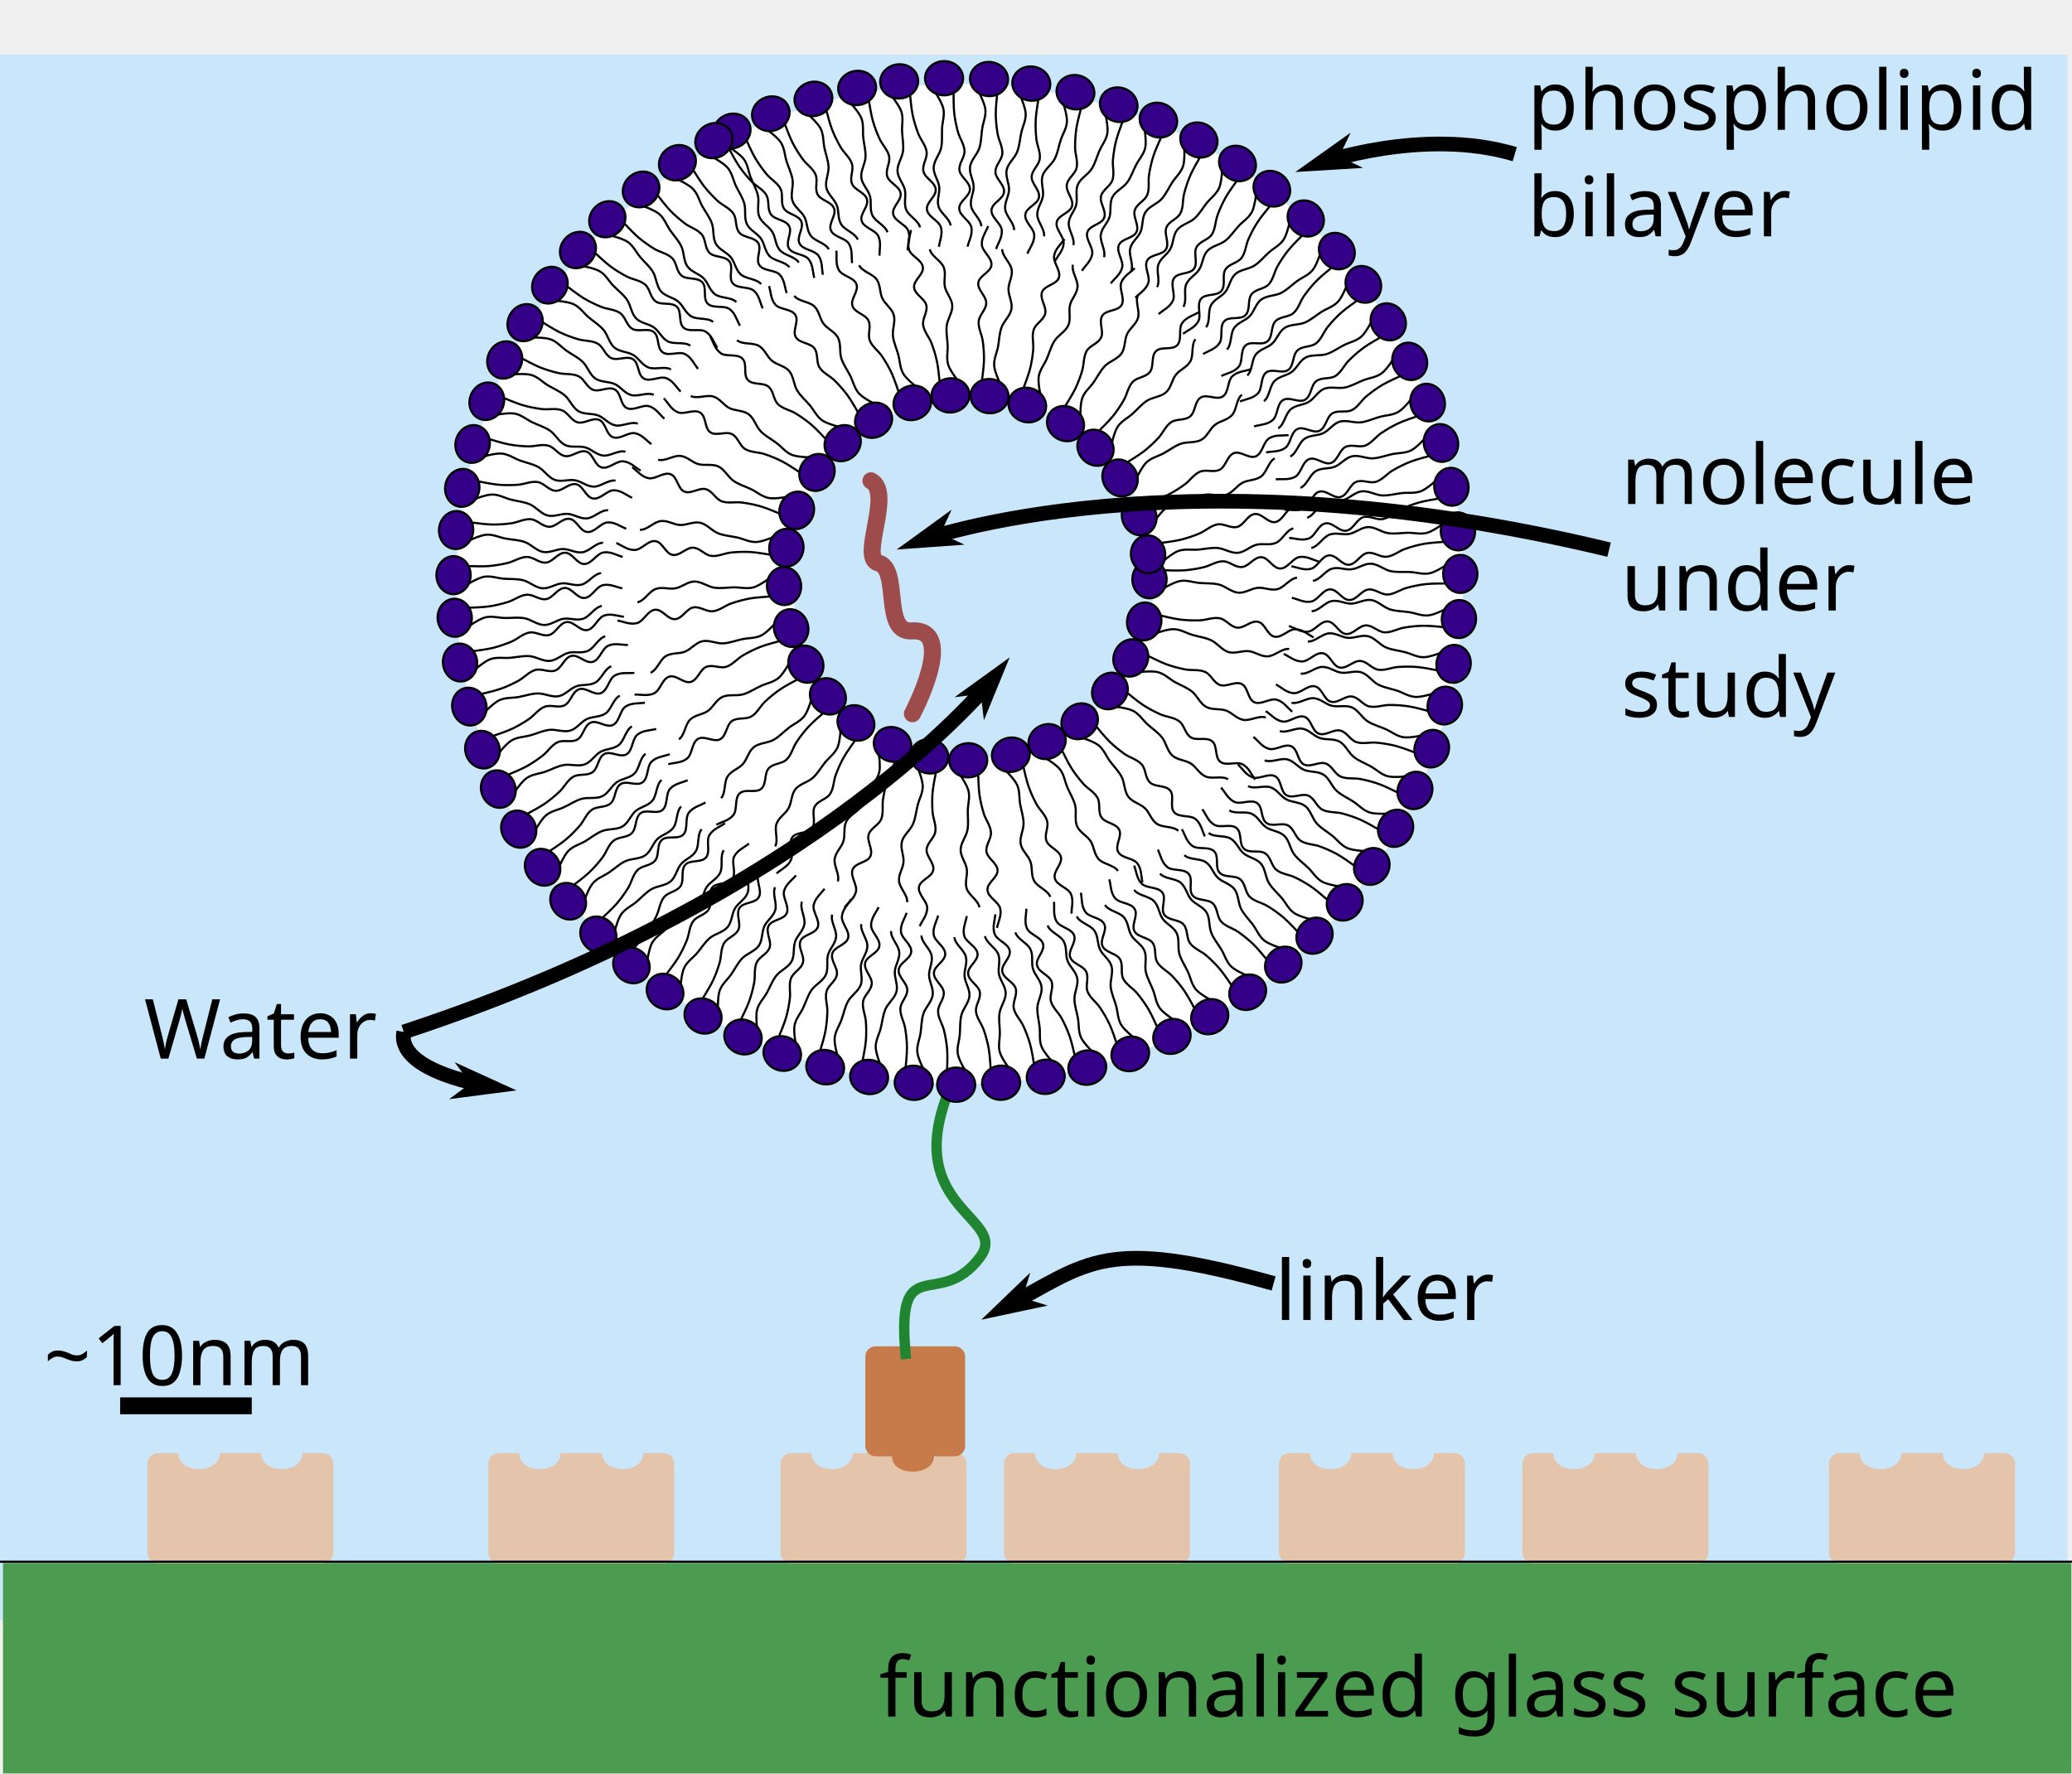
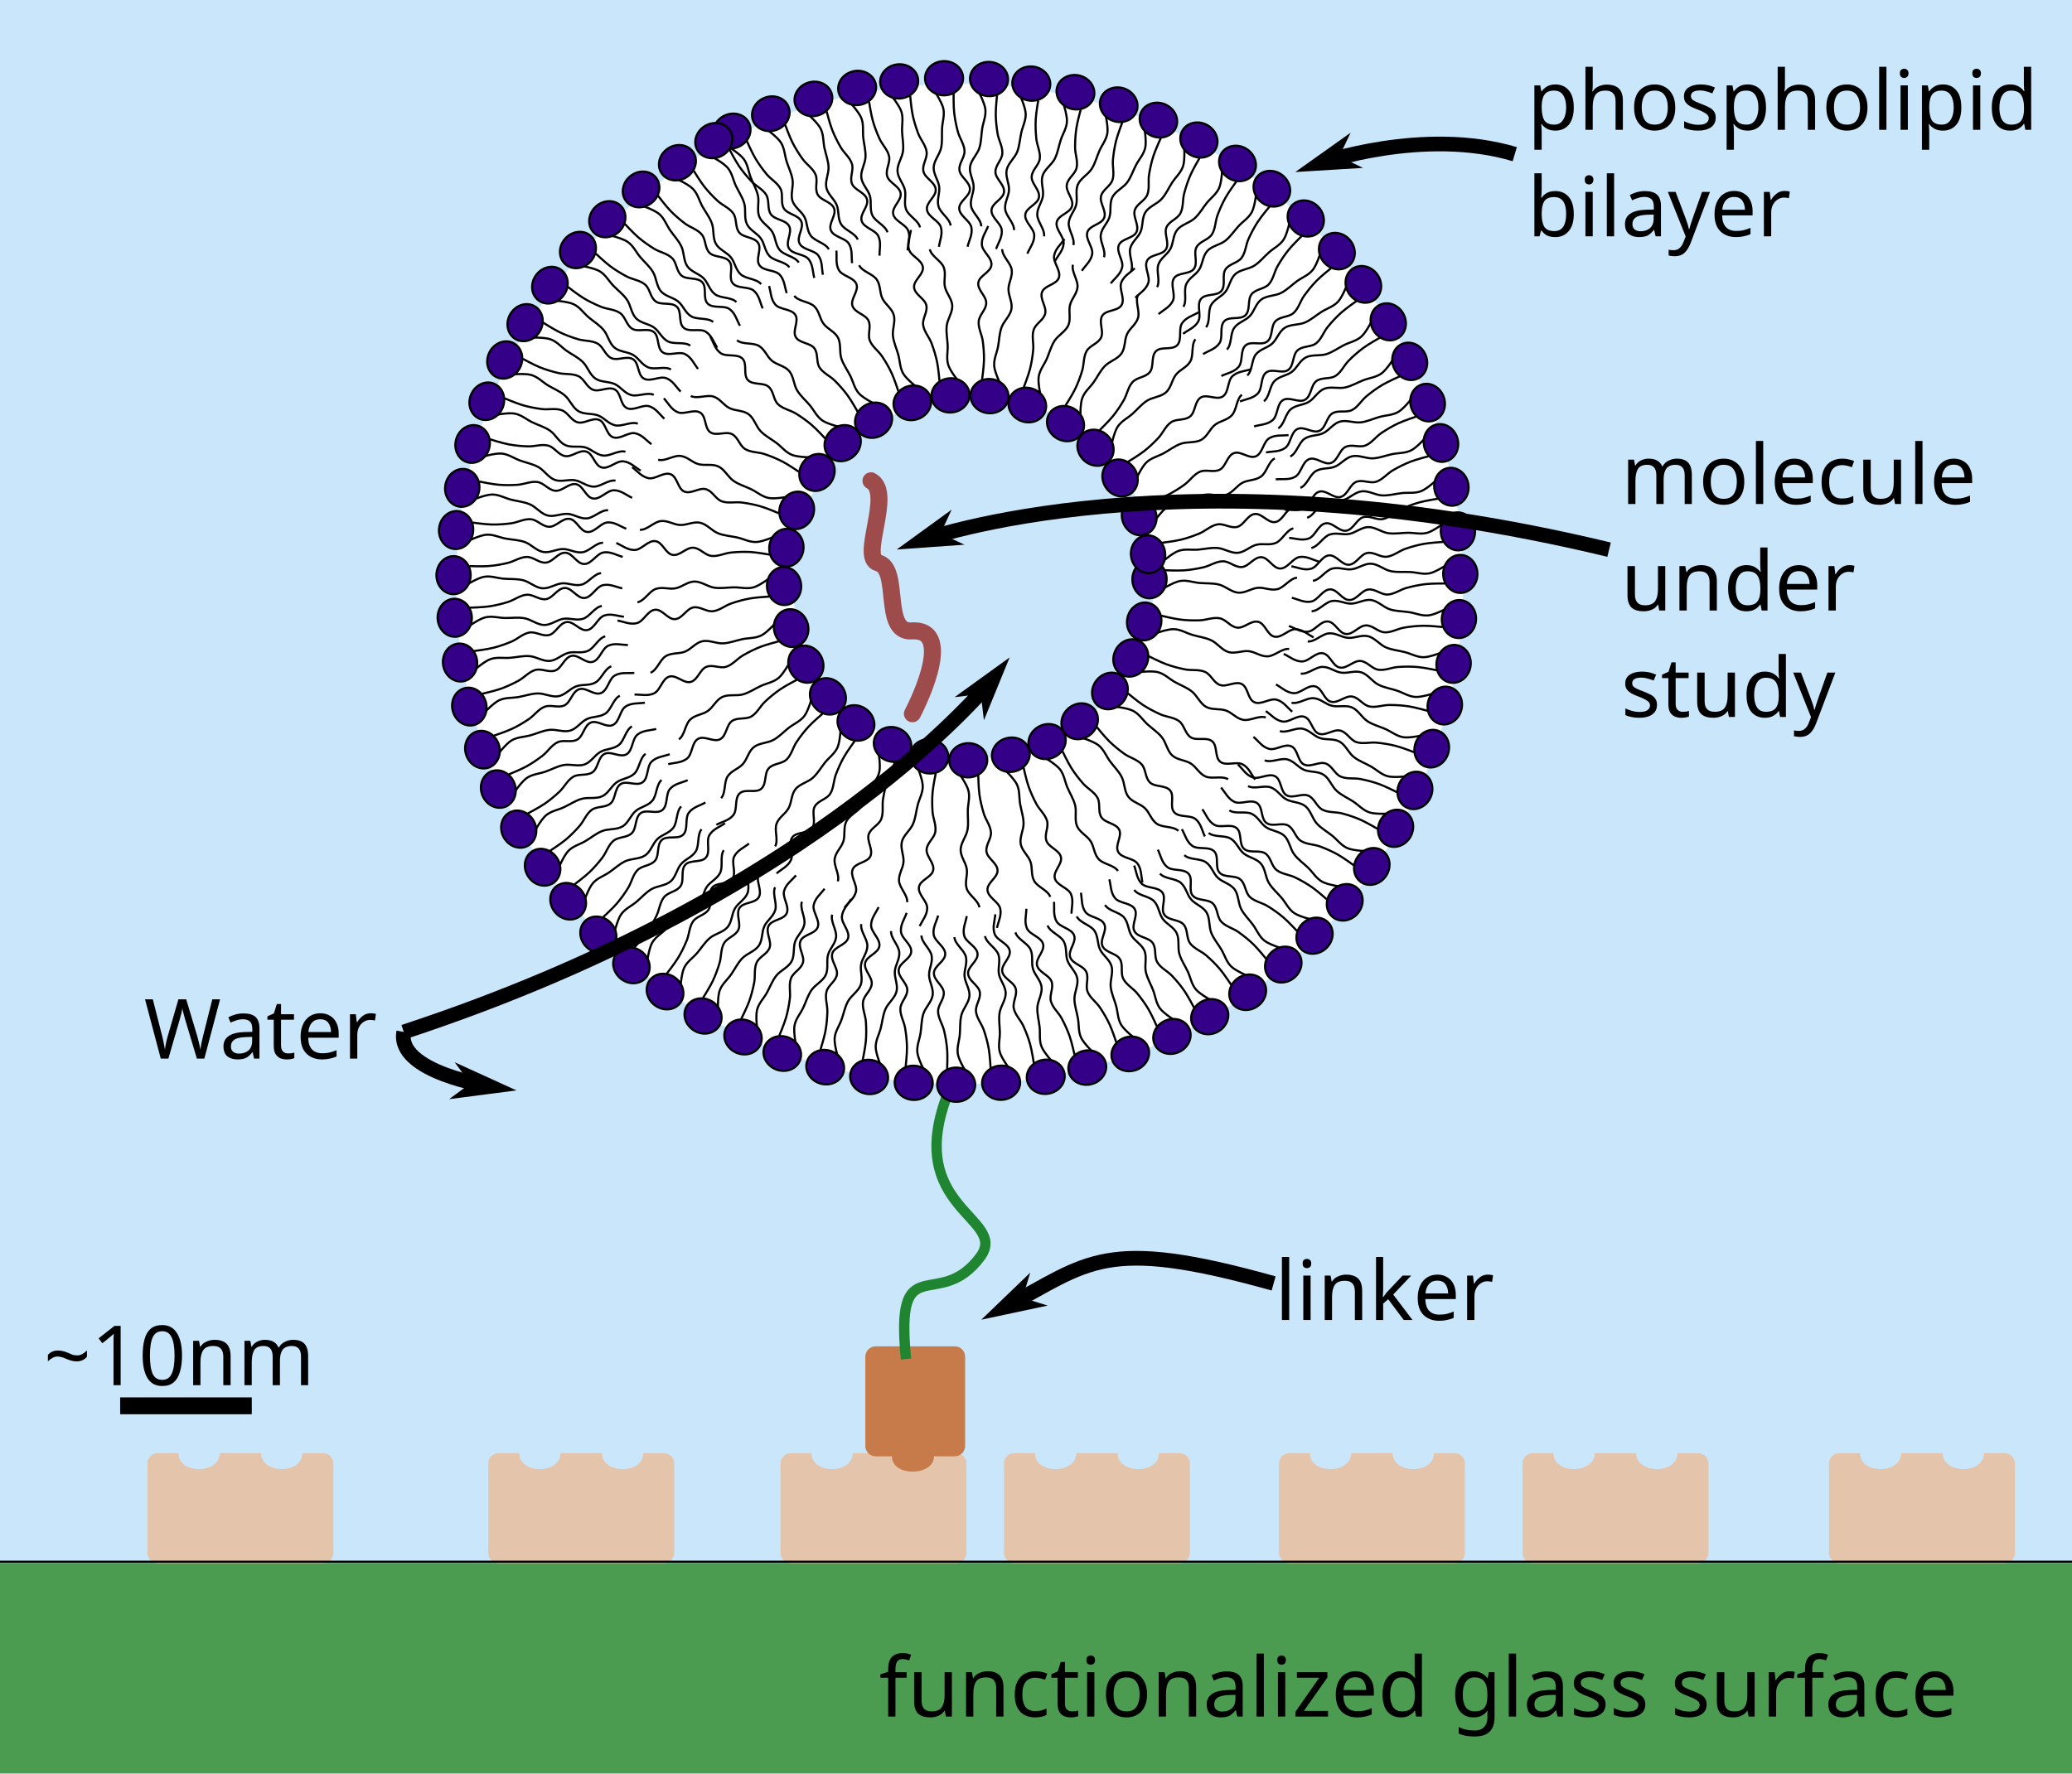
<svg xmlns="http://www.w3.org/2000/svg" xmlns:xlink="http://www.w3.org/1999/xlink" width="199.781" height="171.041" id="svg3547" version="1.1">
  <defs id="defs3549">
    <marker orient="auto" refY="0" refX="0" id="Arrow1Send" style="overflow:visible">
      <path id="path8010" d="M 0,0 5,-5 -12.5,0 5,5 0,0 z" style="fill-rule:evenodd;stroke:#000000;stroke-width:1pt" transform="matrix(-0.2,0,0,-0.2,-1.2,0)" />
    </marker>
    <marker orient="auto" refY="0" refX="0" id="Arrow1Lend" style="overflow:visible">
      <path id="path7998" d="M 0,0 5,-5 -12.5,0 5,5 0,0 z" style="fill-rule:evenodd;stroke:#000000;stroke-width:1pt" transform="matrix(-0.8,0,0,-0.8,-10,0)" />
    </marker>
    <marker orient="auto" refY="0" refX="0" id="Arrow1Mend" style="overflow:visible">
      <path id="path8004" d="M 0,0 5,-5 -12.5,0 5,5 0,0 z" style="fill-rule:evenodd;stroke:#000000;stroke-width:1pt" transform="matrix(-0.4,0,0,-0.4,-4,0)" />
    </marker>
  </defs>
  <g id="layer5" transform="translate(101.4062,-623.1371)" style="display:inline">
-     <rect style="color:#000000;fill:#cae6fa;fill-opacity:1;fill-rule:nonzero;stroke:none;stroke-width:1;marker:none;visibility:visible;display:inline;overflow:visible;enable-background:accumulate" id="rect7981" width="199.534" height="151.004" x="-101.596" y="628.411" />
-     <rect style="color:#000000;fill:#4b9c50;fill-opacity:1;fill-rule:nonzero;stroke:none;stroke-width:6.9;marker:none;visibility:visible;display:inline;overflow:visible;enable-background:accumulate" id="rect8861" width="199.432" height="20.297" x="-101.119" y="773.882" />
+     <rect style="color:#000000;fill:#cae6fa;fill-opacity:1;fill-rule:nonzero;stroke:none;stroke-width:1;marker:none;visibility:visible;display:inline;overflow:visible;enable-background:accumulate" id="rect7981" width="201.487" height="158.426" x="-101.596" y="620.989" />
+     <rect style="color:#000000;fill:#4b9c50;fill-opacity:1;fill-rule:nonzero;stroke:none;stroke-width:6.9;marker:none;visibility:visible;display:inline;overflow:visible;enable-background:accumulate" id="rect8861" width="200.994" height="20.297" x="-101.705" y="773.882" />
    <use x="0" y="0" xlink:href="#rect3163" id="use3938" transform="translate(808.5738,-92.57982)" width="744.094" height="1052.362" />
    <use x="0" y="0" xlink:href="#rect3163" id="use3938-3" transform="translate(808.5738,-92.57982)" width="744.094" height="1052.362" />
    <path style="color:#000000;fill:#e5c4a9;fill-opacity:0.963;fill-rule:nonzero;stroke:none;stroke-width:5;marker:none;visibility:visible;display:inline;overflow:visible;enable-background:accumulate" d="m -25.149,763.287 1.991,0 c -0.017,2.053 3.946,2.053 3.983,0 l 1.991,0 1.991,0 c 0.032,2.053 3.988,2.053 3.983,0 l 1.991,0 c 0.554,0 1,0.446 1,1 l 0,8.607 c 0,0.554 -0.446,1 -1,1 l -15.93,0 c -0.554,0 -1,-0.446 -1,-1 l 0,-8.607 c 0,-0.554 0.446,-1 1,-1 z" id="rect3163" />
    <path id="path3993" d="m -16.972,763.59 c 1.266,0.002 0.58,0 1.57,0 -0.031,2.01 4.061,1.931 4.061,0 l 1.991,0 c 0.554,0 1,-0.446 1,-1 l 0,-8.607 c 0,-0.554 -0.446,-1 -1,-1 l -7.622,0 c -0.554,0 -1,0.446 -1,1 l 0,8.607 c 0,0.554 0.446,1 1,1 z" style="color:#000000;fill:#c77745;fill-opacity:0.963;fill-rule:nonzero;stroke:none;stroke-width:5;marker:none;visibility:visible;display:inline;overflow:visible;enable-background:accumulate" />
    <path style="fill:none;stroke:#208531;stroke-width:1px;stroke-linecap:butt;stroke-linejoin:miter;stroke-opacity:1" d="m -14.049,754.211 c -1.081,-10.926 3.109,-4.43 7.15,-9.84 2.849,-3.814 -7.569,-4.611 -3.049,-15.943" id="path3995" />
    <use x="0" y="0" xlink:href="#rect3163" id="use3237" transform="translate(21.54466,0)" width="199.781" height="171.041" />
    <use x="0" y="0" xlink:href="#use3237" id="use3239" transform="translate(26.5165,0)" width="199.781" height="171.041" />
    <use x="0" y="0" xlink:href="#use3239" id="use3241" transform="translate(23.47816,0)" width="199.781" height="171.041" />
    <use x="0" y="0" xlink:href="#use3241" id="use3243" transform="translate(-99.7131,0)" width="199.781" height="171.041" />
    <use x="0" y="0" xlink:href="#use3243" id="use3245" transform="translate(-32.86942,0)" width="199.781" height="171.041" />
    <use x="0" y="0" xlink:href="#use3241" id="use3247" transform="translate(29.55485,0)" width="199.781" height="171.041" />
  </g>
  <g id="layer1" style="display:inline" transform="translate(101.4062,-623.1371)">
    <path style="color:#000000;fill:#ffffff;fill-opacity:1;stroke:none;stroke-width:1;marker:none;visibility:visible;display:inline;overflow:visible;enable-background:accumulate" id="path7979" d="m 568.716,248.281 c 0,131.662 -106.734,238.396 -238.396,238.396 -131.662,0 -238.396,-106.734 -238.396,-238.396 0,-131.662 106.734,-238.396 238.396,-238.396 131.662,0 238.396,106.734 238.396,238.396 z" transform="matrix(0.2036453,0,0,0.2023399,-76.14856,629.2284)" />
    <path style="color:#000000;fill:#cae6fa;fill-opacity:1;fill-rule:nonzero;stroke:none;stroke-width:0.552;marker:none;visibility:visible;display:inline;overflow:visible;enable-background:accumulate" id="path4450" d="m 9.897,678.789 c 0,6.24 -3.329,12.007 -8.734,15.127 -5.404,3.12 -12.063,3.12 -17.467,0 -5.404,-3.12 -8.734,-8.887 -8.734,-15.127 0,-6.24 3.329,-12.007 8.734,-15.127 5.404,-3.12 12.063,-3.12 17.467,0 5.404,3.12 8.734,8.887 8.734,15.127 0,0 1.4e-6,0 1.4e-6,0" />
    <g transform="matrix(0.2053859,0,0,0.2053859,-3.939166,637.9606)" id="g5225">
      <use height="1052.362" width="744.094" y="0" x="0" xlink:href="#g4445" transform="matrix(-0.016645,0.999815,-0.999815,-0.016645,341.1001,96.74321)" id="use6686" />
      <use height="1052.362" width="744.094" y="0" x="0" xlink:href="#g4445" transform="matrix(-0.213269,0.976948,-0.976948,-0.213269,353.5138,172.9445)" id="use6230" />
      <use height="1052.362" width="744.094" y="0" x="0" xlink:href="#g4445" transform="matrix(-0.428393,0.903544,-0.903544,-0.428393,350.2586,256.9972)" id="use9185" />
      <use height="1052.362" width="744.094" y="0" x="0" xlink:href="#g4445" transform="matrix(-0.620386,0.784241,-0.784241,-0.620386,328.4131,337.9957)" id="use5052" />
      <use height="1052.362" width="744.094" y="0" x="0" xlink:href="#g4445" transform="matrix(-0.761123,0.648539,-0.648539,-0.761123,292.1418,405.4423)" id="use7605" />
      <use height="1052.362" width="744.094" y="0" x="0" xlink:href="#g4445" transform="matrix(-0.889851,0.45615,-0.45615,-0.889851,237.9372,470.9956)" id="use1959" />
      <use height="1052.362" width="744.094" y="0" x="0" xlink:href="#g4445" transform="matrix(-0.970515,0.240857,-0.240857,-0.970515,170.5573,522.4903)" id="use9152" />
      <use height="1052.362" width="744.094" y="0" x="0" xlink:href="#g4445" transform="matrix(-0.99878,0.048486,-0.048486,-0.99878,100.8345,553.5572)" id="use5829" />
      <use height="1052.362" width="744.094" y="0" x="0" xlink:href="#g4445" transform="matrix(-0.984132,-0.177192,0.177192,-0.984132,19.11637,571.9968)" id="use7555" />
      <use height="1052.362" width="744.094" y="0" x="0" xlink:href="#g4445" transform="matrix(-0.918107,-0.396219,0.396219,-0.918107,-65.35711,571.8678)" id="use3739" />
      <use height="1052.362" width="744.094" y="0" x="0" xlink:href="#g4445" transform="matrix(-0.821502,-0.570125,0.570125,-0.821502,-140.6342,554.0244)" id="use9354" />
      <use height="1052.362" width="744.094" y="0" x="0" xlink:href="#g4445" transform="matrix(-0.670013,-0.74229,0.74229,-0.670013,-217.3341,518.5181)" id="use3745" />
      <use height="1052.362" width="744.094" y="0" x="0" xlink:href="#g4445" transform="matrix(-0.485913,-0.873957,0.873957,-0.485913,-283.6181,467.0872)" id="use4606" />
      <use height="1052.362" width="744.094" y="0" x="0" xlink:href="#g4445" transform="matrix(-0.276669,-0.960919,0.960919,-0.276669,-336.9174,402.1198)" id="use9541" />
      <use height="1052.362" width="744.094" y="0" x="0" xlink:href="#g4445" transform="matrix(-0.082992,-0.996504,0.996504,-0.082992,-370.8558,333.0819)" id="use0002" />
      <use height="1052.362" width="744.094" y="0" x="0" xlink:href="#g4445" transform="matrix(0.148628,-0.988847,0.988847,0.148628,-392.6087,250.7565)" id="use6133" />
      <use height="1052.362" width="744.094" y="0" x="0" xlink:href="#g4445" transform="matrix(0.36898,-0.92939,0.92939,0.36898,-395.1773,166.3723)" id="use9525" />
      <use height="1052.362" width="744.094" y="0" x="0" xlink:href="#g4445" transform="matrix(0.54138,-0.840726,0.840726,0.54138,-379.9081,91.71519)" id="use3693" />
      <use height="1052.362" width="744.094" y="0" x="0" xlink:href="#g4445" transform="matrix(0.716992,-0.697017,0.697017,0.716992,-347.3394,14.32617)" id="use7709" />
      <use height="1052.362" width="744.094" y="0" x="0" xlink:href="#g4445" transform="matrix(0.857543,-0.514322,0.514322,0.857543,-297.854,-54.67024)" id="use9276" />
      <use height="1052.362" width="744.094" y="0" x="0" xlink:href="#g4445" transform="matrix(0.942212,-0.334882,0.334882,0.942212,-239.5627,-105.3804)" id="use3773" />
      <use height="1052.362" width="744.094" y="0" x="0" xlink:href="#g4445" transform="matrix(0.993551,-0.113001,0.113001,0.993551,-166.3317,-146.8555)" id="use2918" />
      <use height="1052.362" width="744.094" y="0" x="0" xlink:href="#g4445" transform="matrix(0.993551,0.113001,-0.113001,0.993551,-86.012,-170.8439)" id="use5487" />
      <use height="1052.362" width="744.094" y="0" x="0" xlink:href="#g4445" transform="matrix(0.942212,0.334882,-0.334882,0.942212,-1.882602,-176.4706)" id="use1058" />
      <use height="1052.362" width="744.094" y="0" x="0" xlink:href="#g4445" transform="matrix(0.857543,0.514322,-0.514322,0.857543,74.38264,-163.8527)" id="use2106" />
      <use height="1052.362" width="744.094" y="0" x="0" xlink:href="#g4445" transform="matrix(0.716992,0.697017,-0.697017,0.716992,153.7047,-133.6396)" id="use5955" />
      <use height="1052.362" width="744.094" y="0" x="0" xlink:href="#g4445" transform="matrix(0.54138,0.840726,-0.840726,0.54138,223.553,-86.75763)" id="use5940" />
      <use height="1052.362" width="744.094" y="0" x="0" xlink:href="#g4445" transform="matrix(0.36898,0.92939,-0.92939,0.36898,275.4202,-30.92258)" id="use2754" />
      <use height="1052.362" width="744.094" y="0" x="0" xlink:href="#g4445" transform="matrix(0.148628,0.988847,-0.988847,0.148628,319.6287,40.83981)" id="use7497" />
    </g>
    <g style="display:inline" id="g7714" transform="matrix(0.2053859,0,0,0.2053859,-80.66545,631.0655)">
      <use id="use7647" transform="matrix(0.903274,-0.428957,0.428957,0.903274,262.9641,6.572665)" xlink:href="#g5880" x="0" y="0" width="744.094" height="1052.362" />
      <use id="use4481" transform="matrix(0.929762,-0.368037,0.368037,0.929762,282.2993,-0.18118)" xlink:href="#g5880" x="0" y="0" width="744.094" height="1052.362" />
      <use id="use7362" transform="matrix(0.961589,-0.274328,0.274328,0.961589,303.6816,-4.947705)" xlink:href="#g5880" x="0" y="0" width="744.094" height="1052.362" />
      <use id="use5479" transform="matrix(0.98386,-0.178694,0.178694,0.98386,325.3469,-7.797682)" xlink:href="#g5880" x="0" y="0" width="744.094" height="1052.362" />
      <use id="use7679" transform="matrix(0.993403,-0.114293,0.114293,0.993403,345.7166,-9.298344)" xlink:href="#g5880" x="0" y="0" width="744.094" height="1052.362" />
      <use id="use0098" transform="matrix(0.999807,-0.01727,0.01727,0.999807,367.5331,-8.358119)" xlink:href="#g5880" x="0" y="0" width="744.094" height="1052.362" />
      <use id="use7150" transform="matrix(0.996777,0.079672,-0.079672,0.996777,389.1512,-5.492026)" xlink:href="#g5880" x="0" y="0" width="744.094" height="1052.362" />
      <use id="use1564" transform="matrix(0.989541,0.143948,-0.143948,0.989541,409.2019,-1.673361)" xlink:href="#g5880" x="0" y="0" width="744.094" height="1052.362" />
      <use id="use2337" transform="matrix(0.970882,0.239375,-0.239375,0.970882,430.0321,4.914393)" xlink:href="#g5880" x="0" y="0" width="744.094" height="1052.362" />
      <use id="use4506" transform="matrix(0.942873,0.333017,-0.333017,0.942873,450.1917,13.33888)" xlink:href="#g5880" x="0" y="0" width="744.094" height="1052.362" />
      <use id="use7717" transform="matrix(0.919026,0.394083,-0.394083,0.919026,468.5928,22.26756)" xlink:href="#g5880" x="0" y="0" width="744.094" height="1052.362" />
      <use id="use3531" transform="matrix(0.87557,0.482997,-0.482997,0.87557,487.0333,34.13654)" xlink:href="#g5880" x="0" y="0" width="744.094" height="1052.362" />
      <use id="use9786" transform="matrix(0.823125,0.567779,-0.567779,0.823125,504.3415,47.61387)" xlink:href="#g5880" x="0" y="0" width="744.094" height="1052.362" />
      <use id="use9730" transform="matrix(0.78361,0.621179,-0.621179,0.78361,519.7891,61.07498)" xlink:href="#g5880" x="0" y="0" width="744.094" height="1052.362" />
      <use id="use4573" transform="matrix(0.71837,0.695597,-0.695597,0.71837,534.4942,77.33937)" xlink:href="#g5880" x="0" y="0" width="744.094" height="1052.362" />
      <use id="use2647" transform="matrix(0.646684,0.7627,-0.7627,0.646684,547.6698,94.79431)" xlink:href="#g5880" x="0" y="0" width="744.094" height="1052.362" />
      <use id="use0020" transform="matrix(0.595682,0.803166,-0.803166,0.595682,559.0652,111.7553)" xlink:href="#g5880" x="0" y="0" width="744.094" height="1052.362" />
      <use id="use6787" transform="matrix(0.51486,0.857223,-0.857223,0.51486,569.018,131.2135)" xlink:href="#g5880" x="0" y="0" width="744.094" height="1052.362" />
      <use id="use2268" transform="matrix(0.429391,0.90307,-0.90307,0.429391,577.1956,151.4484)" xlink:href="#g5880" x="0" y="0" width="744.094" height="1052.362" />
      <use id="use9406" transform="matrix(0.339836,0.940438,-0.940438,0.339836,583.5383,172.3142)" xlink:href="#g5880" x="0" y="0" width="744.094" height="1052.362" />
      <use id="use6692" transform="matrix(0.278136,0.960496,-0.960496,0.278136,588.3596,192.1558)" xlink:href="#g5880" x="0" y="0" width="744.094" height="1052.362" />
      <use id="use8157" transform="matrix(0.183035,0.983061,-0.983061,0.183035,590.9775,213.8663)" xlink:href="#g5880" x="0" y="0" width="744.094" height="1052.362" />
      <use id="use1703" transform="matrix(0.085487,0.996294,-0.996294,0.085487,591.6381,235.7334)" xlink:href="#g5880" x="0" y="0" width="744.094" height="1052.362" />
      <use id="use3897" transform="matrix(0.019497,0.999764,-0.999764,0.019497,591.1013,256.2)" xlink:href="#g5880" x="0" y="0" width="744.094" height="1052.362" />
      <use id="use3793" transform="matrix(-0.080149,0.996737,-0.996737,-0.080149,587.9096,277.9227)" xlink:href="#g5880" x="0" y="0" width="744.094" height="1052.362" />
      <use id="use7854" transform="matrix(-0.178802,0.983839,-0.983839,-0.178802,582.8153,299.2435)" xlink:href="#g5880" x="0" y="0" width="744.094" height="1052.362" />
      <use id="use6017" transform="matrix(-0.24322,0.969925,-0.969925,-0.24322,576.9581,318.8517)" xlink:href="#g5880" x="0" y="0" width="744.094" height="1052.362" />
      <use id="use5422" transform="matrix(-0.337176,0.941395,-0.941395,-0.337176,568.2654,338.9397)" xlink:href="#g5880" x="0" y="0" width="744.094" height="1052.362" />
      <use id="use2439" transform="matrix(-0.427296,0.904063,-0.904063,-0.427296,557.8534,358.1367)" xlink:href="#g5880" x="0" y="0" width="744.094" height="1052.362" />
      <use id="use9669" transform="matrix(-0.484947,0.874493,-0.874493,-0.484947,547.1413,375.5205)" xlink:href="#g5880" x="0" y="0" width="744.094" height="1052.362" />
      <use id="use0280" transform="matrix(-0.567387,0.823399,-0.823399,-0.567387,533.5622,392.6307)" xlink:href="#g5880" x="0" y="0" width="744.094" height="1052.362" />
      <use id="use8406" transform="matrix(-0.644526,0.764525,-0.764525,-0.644526,518.5285,408.4537)" xlink:href="#g5880" x="0" y="0" width="744.094" height="1052.362" />
      <use id="use7871" transform="matrix(-0.715831,0.69821,-0.69821,-0.715831,502.1471,422.8707)" xlink:href="#g5880" x="0" y="0" width="744.094" height="1052.362" />
      <use id="use4303" transform="matrix(-0.759838,0.650044,-0.650044,-0.759838,486.0615,435.4723)" xlink:href="#g5880" x="0" y="0" width="744.094" height="1052.362" />
      <use id="use2126" transform="matrix(-0.820072,0.572181,-0.572181,-0.820072,467.3491,446.8419)" xlink:href="#g5880" x="0" y="0" width="744.094" height="1052.362" />
      <use id="use1051" transform="matrix(-0.872745,0.488082,-0.488082,-0.872745,447.6812,456.4914)" xlink:href="#g5880" x="0" y="0" width="744.094" height="1052.362" />
      <use id="use8542" transform="matrix(-0.903274,0.428957,-0.428957,-0.903274,428.8025,464.4575)" xlink:href="#g5880" x="0" y="0" width="744.094" height="1052.362" />
      <use id="use3261" transform="matrix(-0.94143,0.337073,-0.337073,-0.94143,407.7243,470.5455)" xlink:href="#g5880" x="0" y="0" width="744.094" height="1052.362" />
      <use id="use8146" transform="matrix(-0.970075,0.24262,-0.24262,-0.970075,386.2481,474.7368)" xlink:href="#g5880" x="0" y="0" width="744.094" height="1052.362" />
      <use id="use0543" transform="matrix(-0.98386,0.178694,-0.178694,-0.98386,365.9974,477.5164)" xlink:href="#g5880" x="0" y="0" width="744.094" height="1052.362" />
      <use id="use3786" transform="matrix(-0.99659,0.081982,-0.081982,-0.99659,344.1441,477.9289)" xlink:href="#g5880" x="0" y="0" width="744.094" height="1052.362" />
      <use id="use3096" transform="matrix(-0.999843,-0.015084,0.015084,-0.999843,322.3784,476.408)" xlink:href="#g5880" x="0" y="0" width="744.094" height="1052.362" />
      <use id="use4577" transform="matrix(-0.996777,-0.079672,0.079672,-0.996777,302.1255,473.8568)" xlink:href="#g5880" x="0" y="0" width="744.094" height="1052.362" />
      <use id="use0260" transform="matrix(-0.984361,-0.175913,0.175913,-0.984361,280.9272,468.5806)" xlink:href="#g5880" x="0" y="0" width="744.094" height="1052.362" />
      <use id="use4953" transform="matrix(-0.962583,-0.270823,0.270823,-0.962583,260.2891,461.4365)" xlink:href="#g5880" x="0" y="0" width="744.094" height="1052.362" />
      <use id="use7581" transform="matrix(-0.931466,-0.363707,0.363707,-0.931466,240.3675,452.4721)" xlink:href="#g5880" x="0" y="0" width="744.094" height="1052.362" />
      <use id="use6468" transform="matrix(-0.905559,-0.424113,0.424113,-0.905559,222.2299,443.0185)" xlink:href="#g5880" x="0" y="0" width="744.094" height="1052.362" />
      <use id="use3406" transform="matrix(-0.859064,-0.511778,0.511778,-0.859064,204.1205,430.6571)" xlink:href="#g5880" x="0" y="0" width="744.094" height="1052.362" />
      <use id="use8387" transform="matrix(-0.803786,-0.594841,0.594841,-0.803786,187.1875,416.7292)" xlink:href="#g5880" x="0" y="0" width="744.094" height="1052.362" />
      <use id="use7756" transform="matrix(-0.762628,-0.646766,0.646766,-0.762628,172.1393,402.8448)" xlink:href="#g5880" x="0" y="0" width="744.094" height="1052.362" />
      <use id="use7536" transform="matrix(-0.695152,-0.7188,0.7188,-0.695152,157.8893,386.2156)" xlink:href="#g5880" x="0" y="0" width="744.094" height="1052.362" />
      <use id="use0928" transform="matrix(-0.621487,-0.783368,0.783368,-0.621487,145.1969,368.4351)" xlink:href="#g5880" x="0" y="0" width="744.094" height="1052.362" />
      <use id="use5241" transform="matrix(-0.569294,-0.822081,0.822081,-0.569294,134.2927,351.1681)" xlink:href="#g5880" x="0" y="0" width="744.094" height="1052.362" />
      <use id="use5329" transform="matrix(-0.486858,-0.873431,0.873431,-0.486858,124.8711,331.4683)" xlink:href="#g5880" x="0" y="0" width="744.094" height="1052.362" />
      <use id="use0061" transform="matrix(-0.399966,-0.916482,0.916482,-0.399966,117.2427,311.0346)" xlink:href="#g5880" x="0" y="0" width="744.094" height="1052.362" />
      <use id="use7458" transform="matrix(-0.339836,-0.940438,0.940438,-0.339836,111.181,291.5398)" xlink:href="#g5880" x="0" y="0" width="744.094" height="1052.362" />
      <use id="use2469" transform="matrix(-0.246752,-0.969033,0.969033,-0.246752,107.2114,270.0446)" xlink:href="#g5880" x="0" y="0" width="744.094" height="1052.362" />
      <use id="use3018" transform="matrix(-0.150754,-0.988526,0.988526,-0.150754,105.1818,248.2758)" xlink:href="#g5880" x="0" y="0" width="744.094" height="1052.362" />
      <use id="use0346" transform="matrix(-0.052565,-0.998572,0.998572,-0.052565,105.1128,226.4009)" xlink:href="#g5880" x="0" y="0" width="744.094" height="1052.362" />
      <use id="use6772" transform="matrix(0.013681,-0.99986,0.99986,0.013681,106.2378,205.9577)" xlink:href="#g5880" x="0" y="0" width="744.094" height="1052.362" />
      <use id="use7374" transform="matrix(0.113255,-0.99352,0.99352,0.113255,110.0072,184.3404)" xlink:href="#g5880" x="0" y="0" width="744.094" height="1052.362" />
      <use id="use2907" transform="matrix(0.178802,-0.983839,0.983839,0.178802,114.6219,164.383)" xlink:href="#g5880" x="0" y="0" width="744.094" height="1052.362" />
      <use id="use3900" transform="matrix(0.274923,-0.96142,0.96142,0.274923,122.0661,143.7667)" xlink:href="#g5880" x="0" y="0" width="744.094" height="1052.362" />
      <use id="use8048" transform="matrix(0.367674,-0.929907,0.929907,0.367674,131.2802,123.9396)" xlink:href="#g5880" x="0" y="0" width="744.094" height="1052.362" />
      <use id="use6985" transform="matrix(0.456378,-0.889737,0.889737,0.456378,142.1903,105.0444)" xlink:href="#g5880" x="0" y="0" width="744.094" height="1052.362" />
      <use id="use3128" transform="matrix(0.512984,-0.858347,0.858347,0.512984,153.3853,87.97848)" xlink:href="#g5880" x="0" y="0" width="744.094" height="1052.362" />
      <use id="use4451" transform="matrix(0.593714,-0.804622,0.804622,0.593714,167.4083,71.24904)" xlink:href="#g5880" x="0" y="0" width="744.094" height="1052.362" />
      <use id="use0993" transform="matrix(0.66897,-0.74323,0.74323,0.66897,182.8549,55.84207)" xlink:href="#g5880" x="0" y="0" width="744.094" height="1052.362" />
      <use id="use4935" transform="matrix(0.715831,-0.69821,0.69821,0.715831,198.1043,42.25267)" xlink:href="#g5880" x="0" y="0" width="744.094" height="1052.362" />
      <use id="use1229" transform="matrix(0.780712,-0.624819,0.624819,0.780712,216.0552,29.73872)" xlink:href="#g5880" x="0" y="0" width="744.094" height="1052.362" />
      <use id="use8081" transform="matrix(0.838506,-0.544809,0.544809,0.838506,235.0658,18.88129)" xlink:href="#g5880" x="0" y="0" width="744.094" height="1052.362" />
      <use id="use0533" transform="matrix(0.872745,-0.488083,0.488083,0.872745,253.3925,9.7331)" xlink:href="#g5880" x="0" y="0" width="744.094" height="1052.362" />
    </g>
    <path style="fill:none;stroke:#9d4b4b;stroke-width:1.643;stroke-linecap:round;stroke-linejoin:miter;stroke-miterlimit:4;stroke-opacity:1;stroke-dasharray:none" d="m -17.426,669.507 c 2.178,1.141 -1.154,7.445 0.705,7.926 2.175,0.563 0.338,6.737 3.21,6.552 4.483,-0.289 0.079,7.986 0.079,7.986" id="path7987" />
    <path style="fill:none;stroke:#000000;stroke-width:0.205px;stroke-linecap:butt;stroke-linejoin:miter;stroke-opacity:1" d="m -101.413,773.757 199.795,0" id="path8888" />
    <text xml:space="preserve" style="font-size:8px;font-style:normal;font-variant:normal;font-weight:normal;font-stretch:normal;text-align:start;line-height:125%;letter-spacing:0px;word-spacing:0px;writing-mode:lr-tb;text-anchor:start;fill:#000000;fill-opacity:1;stroke:none;font-family:Sans;-inkscape-font-specification:Sans" x="-87.517" y="725.236" id="text3704">
      <tspan id="tspan3706" x="-87.517" y="725.236">Water</tspan>
    </text>
  </g>
  <g id="layer6" transform="translate(101.4062,-623.1371)">
    <path style="fill:none;stroke:#000000;stroke-width:1.417;stroke-linecap:butt;stroke-linejoin:miter;stroke-miterlimit:4;stroke-opacity:1;stroke-dasharray:none;marker-end:url(#Arrow1Send);display:inline" d="m 53.741,676.149 c -41.371,-9.976 -66.31,-0.88 -66.31,-0.88" id="path7989" />
    <text xml:space="preserve" style="font-size:8px;font-style:normal;font-variant:normal;font-weight:normal;font-stretch:normal;text-align:start;line-height:125%;letter-spacing:0px;word-spacing:0px;writing-mode:lr;text-anchor:start;fill:#000000;fill-opacity:1;stroke:none;font-family:Sans;-inkscape-font-specification:Sans" x="54.889" y="671.748" id="text8811">
      <tspan id="tspan8813" x="54.889" y="671.748" style="font-size:8px;-inkscape-font-specification:Sans;font-family:Sans;font-weight:normal;font-style:normal;font-stretch:normal;font-variant:normal;text-anchor:start;text-align:start;writing-mode:lr;line-height:125%">molecule</tspan>
      <tspan x="54.889" y="682.017" id="tspan8815" style="font-size:8px;-inkscape-font-specification:Sans;font-family:Sans;font-weight:normal;font-style:normal;font-stretch:normal;font-variant:normal;text-anchor:start;text-align:start;writing-mode:lr;line-height:125%">under</tspan>
      <tspan x="54.889" y="692.286" id="tspan8817" style="font-size:8px;-inkscape-font-specification:Sans;font-family:Sans;font-weight:normal;font-style:normal;font-stretch:normal;font-variant:normal;text-anchor:start;text-align:start;writing-mode:lr;line-height:125%">study</tspan>
    </text>
    <path id="path8825" d="m 44.646,638.006 c -8.802,-2.641 -18.778,0.88 -18.778,0.88" style="fill:none;stroke:#000000;stroke-width:1.417;stroke-linecap:butt;stroke-linejoin:miter;stroke-miterlimit:4;stroke-opacity:1;stroke-dasharray:none;marker-end:url(#Arrow1Send);display:inline" />
    <text id="text8827" y="635.658" x="45.852" style="font-size:8px;font-style:normal;font-variant:normal;font-weight:normal;font-stretch:normal;text-align:start;line-height:125%;letter-spacing:0px;word-spacing:0px;writing-mode:lr;text-anchor:start;fill:#000000;fill-opacity:1;stroke:none;font-family:Sans;-inkscape-font-specification:Sans" xml:space="preserve">
      <tspan style="font-size:8px;-inkscape-font-specification:Sans;font-family:Sans;font-weight:normal;font-style:normal;font-stretch:normal;font-variant:normal;text-anchor:start;text-align:start;writing-mode:lr;line-height:125%" id="tspan8833" y="635.658" x="45.852">phospholipid</tspan>
      <tspan style="font-size:8px;-inkscape-font-specification:Sans;font-family:Sans;font-weight:normal;font-style:normal;font-stretch:normal;font-variant:normal;text-anchor:start;text-align:start;writing-mode:lr;line-height:125%" y="645.928" x="45.852" id="tspan8840">bilayer</tspan>
    </text>
    <path id="path8865" d="M 21.395,746.917 C 5.004,742.328 3.61,744.896 -4.552,749.228" style="fill:none;stroke:#000000;stroke-width:1.417;stroke-linecap:butt;stroke-linejoin:miter;stroke-miterlimit:4;stroke-opacity:1;stroke-dasharray:none;marker-end:url(#Arrow1Send);display:inline" />
    <text id="text8871" y="788.693" x="-16.644" style="font-size:8px;font-style:normal;font-variant:normal;font-weight:normal;font-stretch:normal;text-align:start;line-height:125%;letter-spacing:0px;word-spacing:0px;writing-mode:lr;text-anchor:start;fill:#000000;fill-opacity:1;stroke:none;font-family:Sans;-inkscape-font-specification:Sans" xml:space="preserve">
      <tspan style="font-size:8px;-inkscape-font-specification:Sans;font-family:Sans;font-weight:normal;font-style:normal;font-stretch:normal;font-variant:normal;text-anchor:start;text-align:start;writing-mode:lr;line-height:125%" id="tspan8877" y="788.693" x="-16.644">functionalized glass surface</tspan>
    </text>
    <text xml:space="preserve" style="font-size:8px;font-style:normal;font-variant:normal;font-weight:normal;font-stretch:normal;text-align:start;line-height:125%;letter-spacing:0px;word-spacing:0px;writing-mode:lr-tb;text-anchor:start;fill:#000000;fill-opacity:1;stroke:none;font-family:Sans;-inkscape-font-specification:Sans" x="21.508" y="750.444" id="text8884">
      <tspan x="21.508" y="750.444" id="tspan8886" style="font-size:8px;font-style:normal;font-variant:normal;font-weight:normal;font-stretch:normal;text-align:start;line-height:125%;writing-mode:lr-tb;text-anchor:start;font-family:Sans;-inkscape-font-specification:Sans">linker</tspan>
    </text>
    <rect style="color:#000000;fill:#000000;fill-opacity:1;stroke:none;stroke-width:8;marker:none;visibility:visible;display:inline;overflow:visible;enable-background:accumulate" id="rect8890" width="12.691" height="1.626" x="-89.821" y="757.907" />
    <text id="text8892" y="756.733" x="-97.194" style="font-size:8px;font-style:normal;font-variant:normal;font-weight:normal;font-stretch:normal;text-align:start;line-height:125%;letter-spacing:0px;word-spacing:0px;writing-mode:lr;text-anchor:start;fill:#000000;fill-opacity:1;stroke:none;font-family:Sans;-inkscape-font-specification:Sans" xml:space="preserve">
      <tspan style="font-size:8px;-inkscape-font-specification:Sans;font-family:Sans;font-weight:normal;font-style:normal;font-stretch:normal;font-variant:normal;text-anchor:start;text-align:start;writing-mode:lr;line-height:125%" id="tspan8894" y="756.733" x="-97.194">~10nm</tspan>
    </text>
    <path id="path3708" d="M -62.477,722.664 C -22.046,709.384 -5.621,688.529 -5.621,688.529" style="fill:none;stroke:#000000;stroke-width:1.417;stroke-linecap:butt;stroke-linejoin:miter;stroke-miterlimit:4;stroke-opacity:1;stroke-dasharray:none;marker-end:url(#Arrow1Send);display:inline" />
    <path style="fill:none;stroke:#000000;stroke-width:1.417;stroke-linecap:butt;stroke-linejoin:miter;stroke-miterlimit:4;stroke-opacity:1;stroke-dasharray:none;marker-end:url(#Arrow1Send);display:inline" d="m -62.477,722.664 c -0.732,3.893 8.369,5.261 8.369,5.261" id="path3710" />
  </g>
  <g style="display:none" id="layer4" transform="translate(101.4062,-623.1371)">
    <g id="g4445" transform="matrix(-1,0,0,-1,261.2529,392.1758)">
      <path id="path3609" d="m 155.462,187.139 c -0.362,-3.377 -4.743,-5.94 -5.548,-9.152 -0.804,-3.212 0.816,-6.062 0.496,-9.152 -0.32,-3.09 -2.635,-5.936 -2.441,-9.152 0.194,-3.216 2.968,-6.058 3.669,-9.152 0.701,-3.093 0.366,-6.101 0.592,-9.152 0.226,-3.051 1.366,-5.978 0.767,-9.152 -0.599,-3.174 -4.498,-9.152 -4.498,-9.152" style="fill:none;stroke:#000000;stroke-width:1px;stroke-linecap:butt;stroke-linejoin:miter;stroke-opacity:1" />
      <path transform="translate(-2.857143,0)" style="color:#000000;fill:#340087;fill-opacity:1;fill-rule:nonzero;stroke:#000000;stroke-width:1;stroke-linecap:butt;stroke-miterlimit:4;stroke-opacity:1;stroke-dasharray:none;marker:none;visibility:visible;display:inline;overflow:visible;enable-background:accumulate" id="path3557" d="m 165.357,117.898 c 0,4.438 -3.997,8.036 -8.929,8.036 -4.931,0 -8.929,-3.598 -8.929,-8.036 0,-4.438 3.997,-8.036 8.929,-8.036 4.931,0 8.929,3.598 8.929,8.036 z" />
      <path style="fill:none;stroke:#000000;stroke-width:1px;stroke-linecap:butt;stroke-linejoin:miter;stroke-opacity:1" d="m 157.928,125.219 c 0,0 -0.165,5.987 0.119,8.996 0.284,3.009 0.837,5.989 1.592,8.996 0.755,3.007 2.886,5.86 2.952,8.996 0.066,3.135 -2.885,5.759 -2.541,8.996 0.345,3.237 4.83,5.569 4.77,8.996 -0.06,3.427 -5.237,5.503 -5.183,8.996 0.054,3.492 5.006,5.745 5.56,8.996 0.554,3.25 -1.174,5.994 -1.971,8.996" id="path3659" />
    </g>
    <g transform="translate(-179.0056,-111.8498)" id="g5880">
      <path style="fill:none;stroke:#000000;stroke-width:1px;stroke-linecap:butt;stroke-linejoin:miter;stroke-opacity:1" d="m 155.462,187.139 c -0.362,-3.377 -4.743,-5.94 -5.548,-9.152 -0.804,-3.212 0.816,-6.062 0.496,-9.152 -0.32,-3.09 -2.635,-5.936 -2.441,-9.152 0.194,-3.216 2.968,-6.058 3.669,-9.152 0.701,-3.093 0.366,-6.101 0.592,-9.152 0.226,-3.051 1.366,-5.978 0.767,-9.152 -0.599,-3.174 -4.498,-9.152 -4.498,-9.152" id="path5882" />
      <path d="m 165.357,117.898 c 0,4.438 -3.997,8.036 -8.929,8.036 -4.931,0 -8.929,-3.598 -8.929,-8.036 0,-4.438 3.997,-8.036 8.929,-8.036 4.931,0 8.929,3.598 8.929,8.036 z" id="path5884" style="color:#000000;fill:#340087;fill-opacity:1;fill-rule:nonzero;stroke:#000000;stroke-width:1;stroke-linecap:butt;stroke-miterlimit:4;stroke-opacity:1;stroke-dasharray:none;marker:none;visibility:visible;display:inline;overflow:visible;enable-background:accumulate" transform="translate(-2.857143,0)" />
      <path id="path5886" d="m 157.928,125.219 c 0,0 -0.165,5.987 0.119,8.996 0.284,3.009 0.837,5.989 1.592,8.996 0.755,3.007 2.886,5.86 2.952,8.996 0.066,3.135 -2.885,5.759 -2.541,8.996 0.345,3.237 4.83,5.569 4.77,8.996 -0.06,3.427 -5.237,5.503 -5.183,8.996 0.054,3.492 5.006,5.745 5.56,8.996 0.554,3.25 -1.174,5.994 -1.971,8.996" style="fill:none;stroke:#000000;stroke-width:1px;stroke-linecap:butt;stroke-linejoin:miter;stroke-opacity:1" />
    </g>
    <path d="M 259.133,54.523 C 323.394,22.685 399.759,27.548 459.462,67.28 519.165,107.012 553.136,175.577 548.579,247.148 544.021,318.718 501.627,382.421 437.367,414.259 373.106,446.097 296.741,441.235 237.038,401.502 177.335,361.77 143.364,293.205 147.922,221.635 c 4.557,-71.57 46.951,-135.273 111.212,-167.111 0,0 0,-2e-6 0,-2e-6" id="path5365" style="color:#000000;fill:none;stroke:#000000;stroke-width:1.067;stroke-opacity:1;marker:none;visibility:visible;display:inline;overflow:visible;enable-background:accumulate" />
  </g>
</svg>
